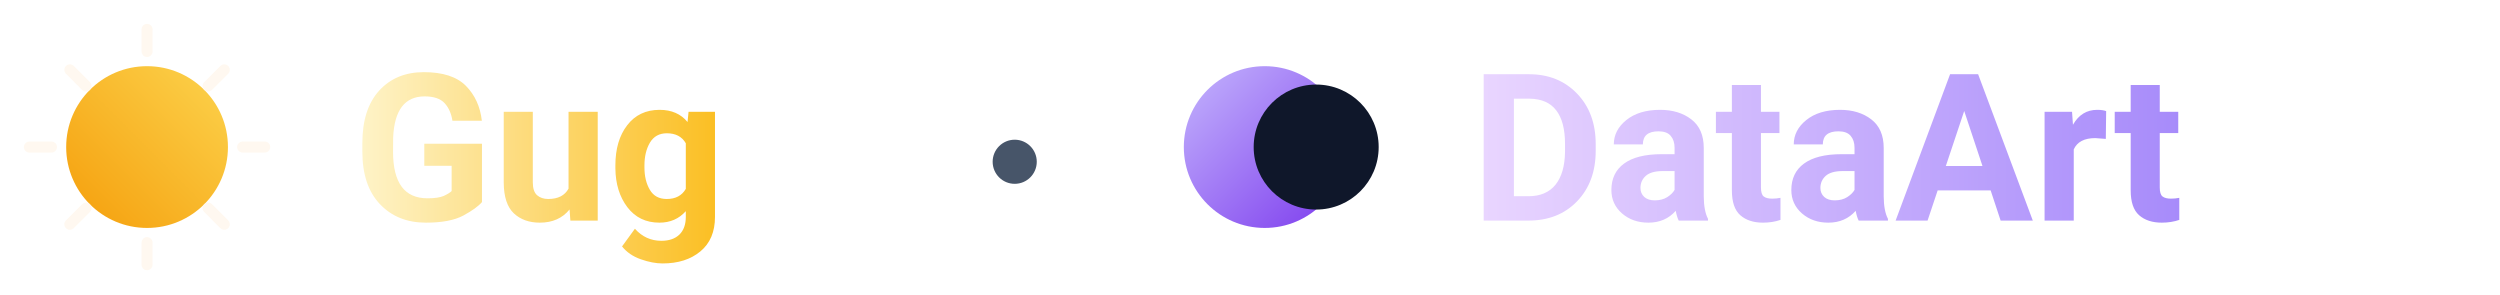
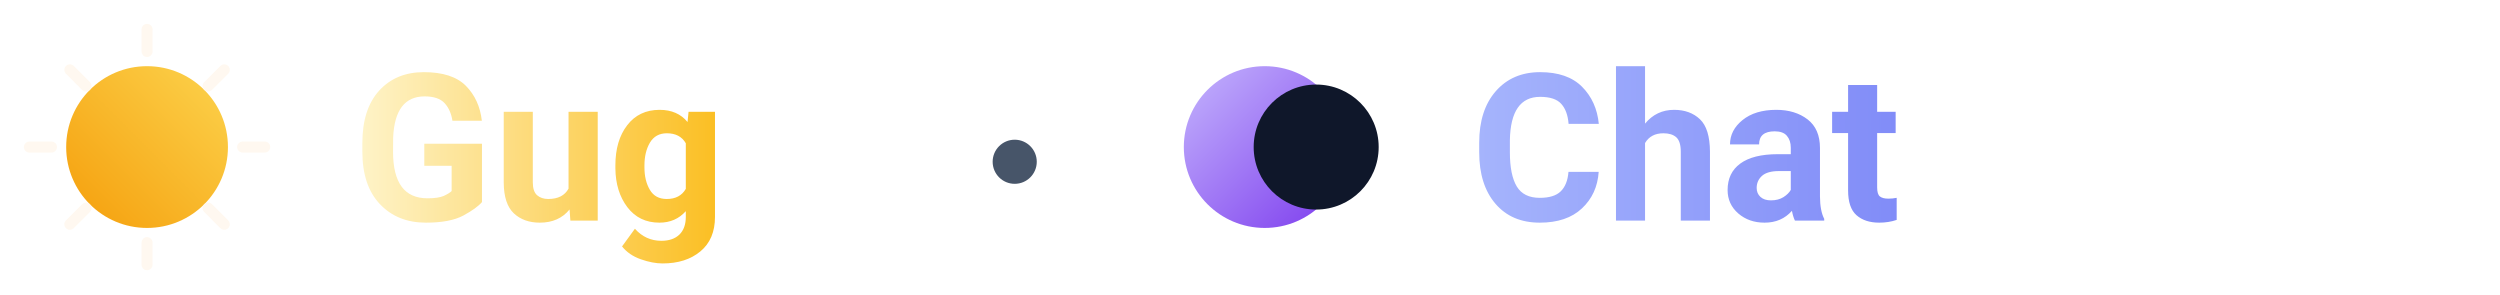
- <svg xmlns="http://www.w3.org/2000/svg" viewBox="0 8 340 40" fill="none" aria-label="Gug DataArt">
+ <svg xmlns="http://www.w3.org/2000/svg" viewBox="0 8 340 40" fill="none" aria-label="Gug">
  <defs>
    <linearGradient id="lg-sun" x1="0%" y1="100%" x2="100%" y2="0%">
      <stop offset="0%" stop-color="#f59e0b" />
      <stop offset="100%" stop-color="#fcd34d" />
    </linearGradient>
    <linearGradient id="lg-moon" x1="0%" y1="0%" x2="100%" y2="100%">
      <stop offset="0%" stop-color="#c4b5fd" />
      <stop offset="100%" stop-color="#7c3aed" />
    </linearGradient>
    <linearGradient id="lg-text-gug" x1="0%" y1="0%" x2="100%" y2="0%">
      <stop offset="0%" stop-color="#fef3c7" />
      <stop offset="100%" stop-color="#fbbf24" />
    </linearGradient>
-     <linearGradient id="lg-text-da" x1="0%" y1="0%" x2="100%" y2="0%">
-       <stop offset="0%" stop-color="#e9d5ff" />
-       <stop offset="100%" stop-color="#a78bfa" />
+     <linearGradient id="lg-text-chat" x1="0%" y1="0%" x2="100%" y2="0%">
+       <stop offset="0%" stop-color="#a5b4fc" />
+       <stop offset="100%" stop-color="#818cf8" />
    </linearGradient>
  </defs>
  <g transform="translate(0, 8)">
    <circle cx="20" cy="20" r="11" fill="url(#lg-sun)" />
    <g stroke="#fff7ed" stroke-width="1.5" stroke-linecap="round" opacity="0.85">
      <path d="M20 4v3M20 33v3M4 20h3M33 20h3M9.5 9.5l2.2 2.2M28.3 28.3l2.2 2.2M9.5 30.5l2.2-2.2M28.3 11.7l2.2-2.2" />
    </g>
  </g>
  <text x="48" y="38" font-family="system-ui, -apple-system, Segoe UI, Roboto, Ubuntu, sans-serif" font-size="28" font-weight="700" fill="url(#lg-text-gug)">Gug</text>
  <circle cx="138" cy="30" r="3" fill="#475569" />
  <g transform="translate(152, 8)">
    <circle cx="20" cy="20" r="11" fill="url(#lg-moon)" />
    <circle cx="27" cy="20" r="8.5" fill="#0f172a" />
  </g>
-   <text x="200" y="38" font-family="system-ui, -apple-system, Segoe UI, Roboto, Ubuntu, sans-serif" font-size="28" font-weight="700" fill="url(#lg-text-da)">DataArt</text>
+   <text x="200" y="38" font-family="system-ui, -apple-system, Segoe UI, Roboto, Ubuntu, sans-serif" font-size="28" font-weight="700" fill="url(#lg-text-chat)">Chat</text>
</svg>
